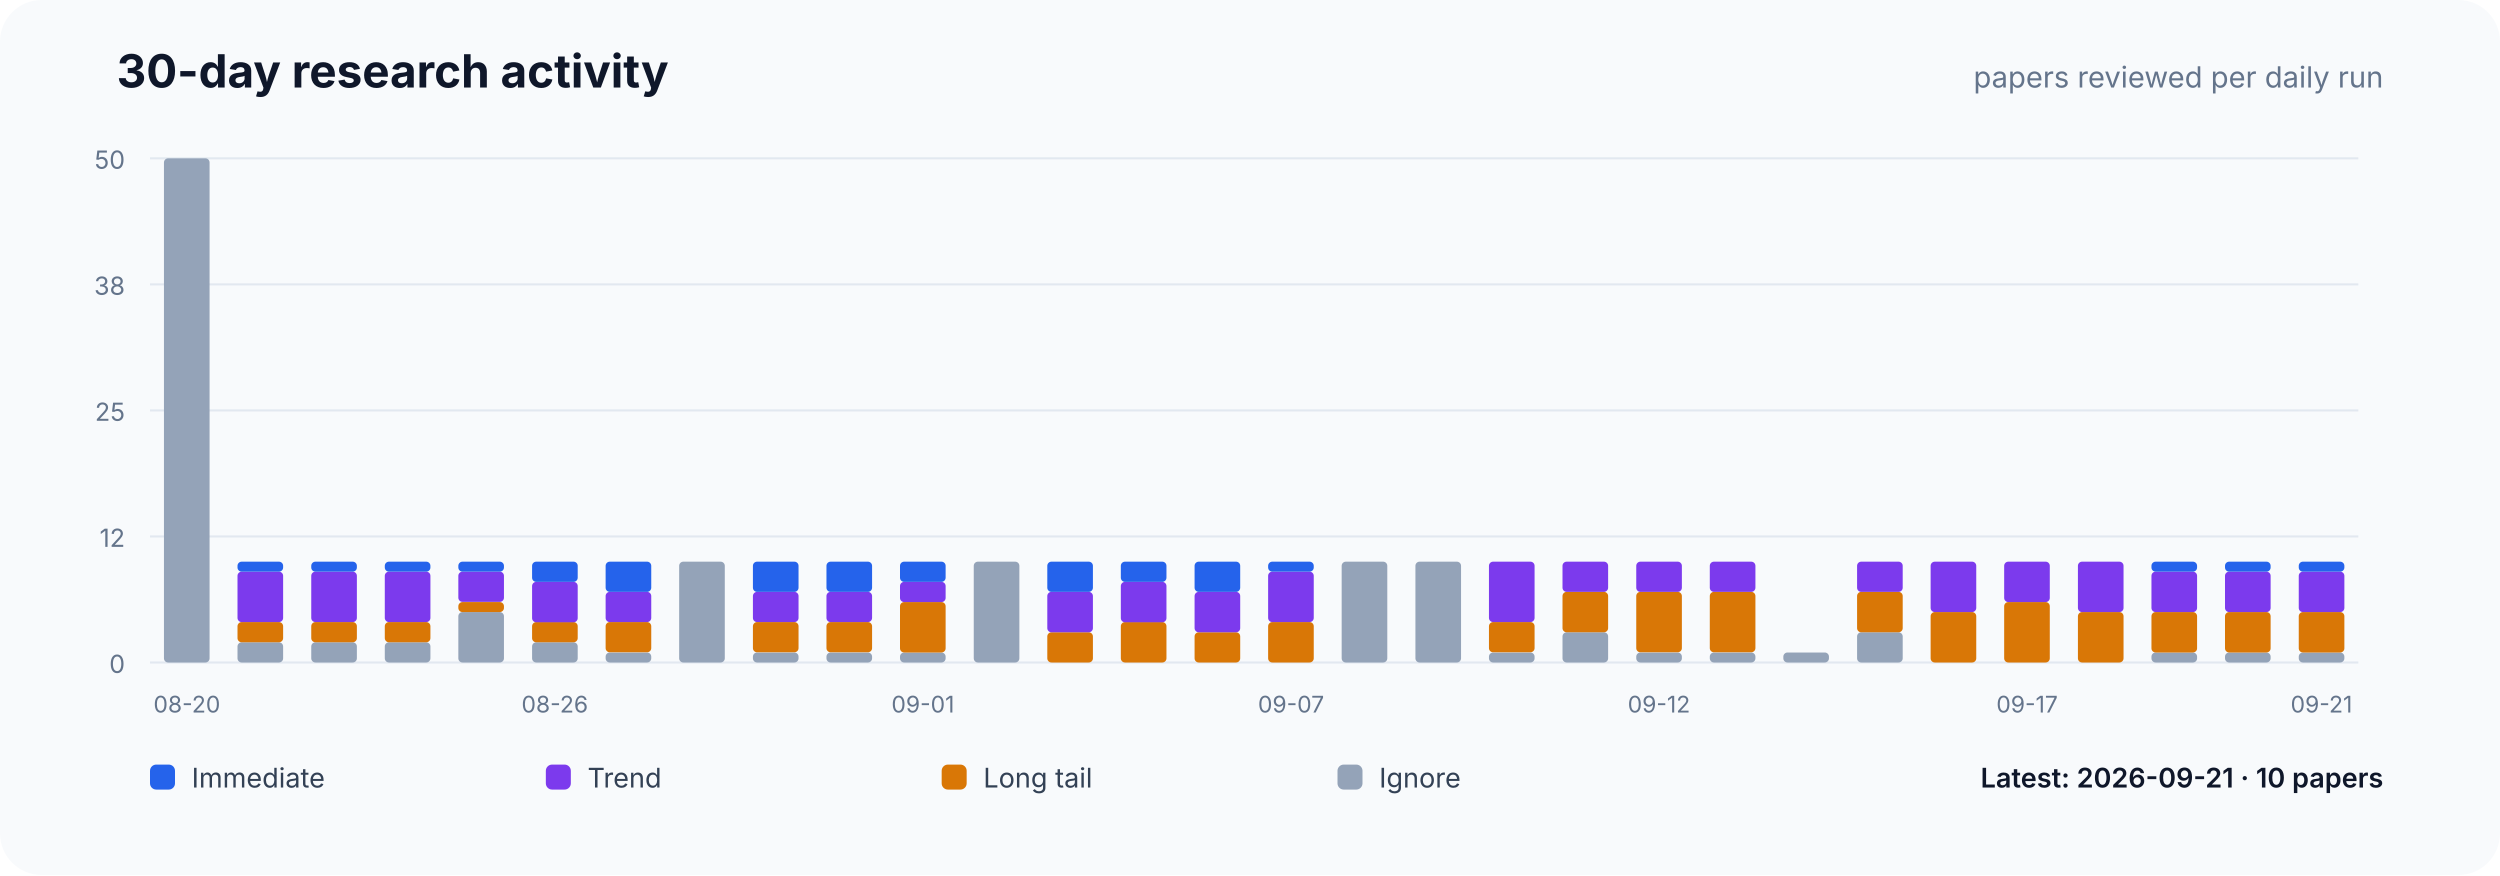
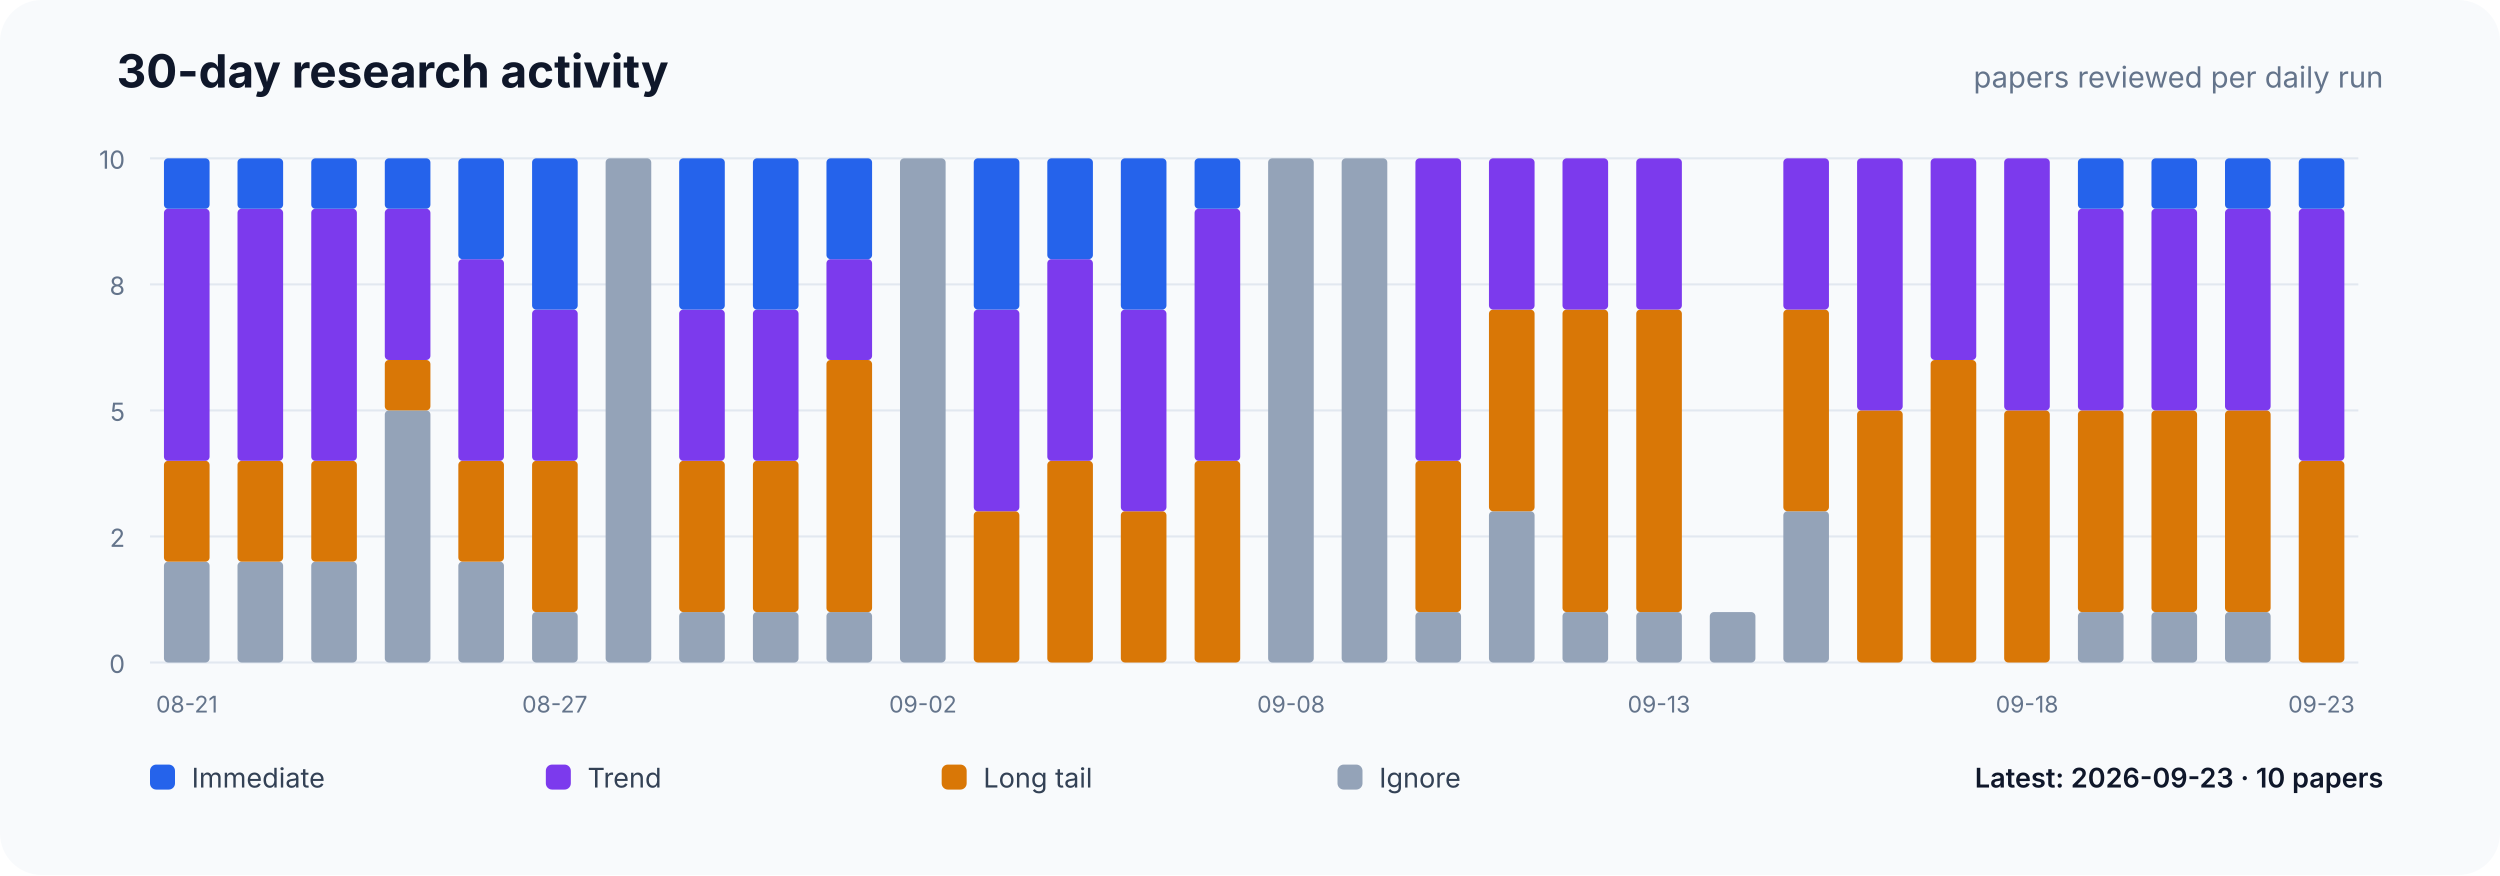
<svg xmlns="http://www.w3.org/2000/svg" width="1200" height="420" viewBox="0 0 1200 420" role="img" aria-labelledby="title desc">
  <rect width="1200" height="420" rx="20" fill="#f8fafc" />
  <text x="56" y="42" font-family="Inter,system-ui,sans-serif" font-size="22" font-weight="700" fill="#0f172a">30-day research activity</text>
  <text x="1144" y="42" text-anchor="end" font-family="Inter,system-ui,sans-serif" font-size="14" fill="#64748b">papers reviewed per daily run</text>
  <line x1="72" y1="318.0" x2="1132" y2="318.0" stroke="#e2e8f0" />
  <text x="60" y="323.0" text-anchor="end" font-family="Inter,system-ui,sans-serif" font-size="12" fill="#64748b">0</text>
  <line x1="72" y1="257.5" x2="1132" y2="257.5" stroke="#e2e8f0" />
-   <text x="60" y="262.5" text-anchor="end" font-family="Inter,system-ui,sans-serif" font-size="12" fill="#64748b">12</text>
+   <text x="60" y="262.5" text-anchor="end" font-family="Inter,system-ui,sans-serif" font-size="12" fill="#64748b">2</text>
  <line x1="72" y1="197.0" x2="1132" y2="197.0" stroke="#e2e8f0" />
-   <text x="60" y="202.0" text-anchor="end" font-family="Inter,system-ui,sans-serif" font-size="12" fill="#64748b">25</text>
+   <text x="60" y="202.0" text-anchor="end" font-family="Inter,system-ui,sans-serif" font-size="12" fill="#64748b">5</text>
  <line x1="72" y1="136.5" x2="1132" y2="136.5" stroke="#e2e8f0" />
-   <text x="60" y="141.5" text-anchor="end" font-family="Inter,system-ui,sans-serif" font-size="12" fill="#64748b">38</text>
+   <text x="60" y="141.5" text-anchor="end" font-family="Inter,system-ui,sans-serif" font-size="12" fill="#64748b">8</text>
  <line x1="72" y1="76.0" x2="1132" y2="76.0" stroke="#e2e8f0" />
-   <text x="60" y="81.0" text-anchor="end" font-family="Inter,system-ui,sans-serif" font-size="12" fill="#64748b">50</text>
-   <rect x="78.7" y="76.0" width="21.9" height="242.0" rx="2" fill="#94a3b8" />
-   <rect x="78.7" y="76.0" width="21.9" height="0.0" rx="2" fill="#d97706" />
-   <rect x="78.7" y="76.0" width="21.9" height="0.0" rx="2" fill="#7c3aed" />
-   <rect x="78.7" y="76.0" width="21.9" height="0.0" rx="2" fill="#2563eb" />
-   <text x="89.7" y="342" text-anchor="middle" font-family="Inter,system-ui,sans-serif" font-size="11" fill="#64748b">08-20</text>
-   <rect x="114.0" y="308.3" width="21.9" height="9.7" rx="2" fill="#94a3b8" />
-   <rect x="114.0" y="298.6" width="21.9" height="9.7" rx="2" fill="#d97706" />
-   <rect x="114.0" y="274.4" width="21.9" height="24.2" rx="2" fill="#7c3aed" />
-   <rect x="114.0" y="269.6" width="21.9" height="4.8" rx="2" fill="#2563eb" />
-   <rect x="149.4" y="308.3" width="21.9" height="9.7" rx="2" fill="#94a3b8" />
-   <rect x="149.4" y="298.6" width="21.9" height="9.7" rx="2" fill="#d97706" />
-   <rect x="149.4" y="274.4" width="21.9" height="24.2" rx="2" fill="#7c3aed" />
-   <rect x="149.4" y="269.6" width="21.9" height="4.8" rx="2" fill="#2563eb" />
-   <rect x="184.7" y="308.3" width="21.9" height="9.7" rx="2" fill="#94a3b8" />
-   <rect x="184.7" y="298.6" width="21.9" height="9.7" rx="2" fill="#d97706" />
-   <rect x="184.7" y="274.4" width="21.9" height="24.2" rx="2" fill="#7c3aed" />
-   <rect x="184.7" y="269.6" width="21.9" height="4.8" rx="2" fill="#2563eb" />
-   <rect x="220.0" y="293.8" width="21.9" height="24.2" rx="2" fill="#94a3b8" />
-   <rect x="220.0" y="289.0" width="21.9" height="4.8" rx="2" fill="#d97706" />
-   <rect x="220.0" y="274.4" width="21.9" height="14.5" rx="2" fill="#7c3aed" />
-   <rect x="220.0" y="269.6" width="21.9" height="4.8" rx="2" fill="#2563eb" />
-   <rect x="255.4" y="308.3" width="21.9" height="9.7" rx="2" fill="#94a3b8" />
-   <rect x="255.4" y="298.6" width="21.9" height="9.7" rx="2" fill="#d97706" />
-   <rect x="255.4" y="279.3" width="21.9" height="19.4" rx="2" fill="#7c3aed" />
-   <rect x="255.4" y="269.6" width="21.9" height="9.7" rx="2" fill="#2563eb" />
-   <text x="266.3" y="342" text-anchor="middle" font-family="Inter,system-ui,sans-serif" font-size="11" fill="#64748b">08-26</text>
-   <rect x="290.7" y="313.2" width="21.9" height="4.8" rx="2" fill="#94a3b8" />
-   <rect x="290.7" y="298.6" width="21.9" height="14.5" rx="2" fill="#d97706" />
-   <rect x="290.7" y="284.1" width="21.9" height="14.5" rx="2" fill="#7c3aed" />
-   <rect x="290.7" y="269.6" width="21.9" height="14.5" rx="2" fill="#2563eb" />
-   <rect x="326.0" y="269.6" width="21.9" height="48.4" rx="2" fill="#94a3b8" />
-   <rect x="326.0" y="269.6" width="21.9" height="0.0" rx="2" fill="#d97706" />
-   <rect x="326.0" y="269.6" width="21.9" height="0.0" rx="2" fill="#7c3aed" />
-   <rect x="326.0" y="269.6" width="21.9" height="0.0" rx="2" fill="#2563eb" />
-   <rect x="361.4" y="313.2" width="21.9" height="4.8" rx="2" fill="#94a3b8" />
-   <rect x="361.4" y="298.6" width="21.9" height="14.5" rx="2" fill="#d97706" />
-   <rect x="361.4" y="284.1" width="21.9" height="14.5" rx="2" fill="#7c3aed" />
-   <rect x="361.4" y="269.6" width="21.9" height="14.5" rx="2" fill="#2563eb" />
-   <rect x="396.7" y="313.2" width="21.9" height="4.8" rx="2" fill="#94a3b8" />
-   <rect x="396.7" y="298.6" width="21.9" height="14.5" rx="2" fill="#d97706" />
-   <rect x="396.7" y="284.1" width="21.9" height="14.5" rx="2" fill="#7c3aed" />
-   <rect x="396.7" y="269.6" width="21.9" height="14.5" rx="2" fill="#2563eb" />
-   <rect x="432.0" y="313.2" width="21.9" height="4.8" rx="2" fill="#94a3b8" />
-   <rect x="432.0" y="289.0" width="21.9" height="24.2" rx="2" fill="#d97706" />
-   <rect x="432.0" y="279.3" width="21.9" height="9.7" rx="2" fill="#7c3aed" />
-   <rect x="432.0" y="269.6" width="21.9" height="9.7" rx="2" fill="#2563eb" />
-   <text x="443.0" y="342" text-anchor="middle" font-family="Inter,system-ui,sans-serif" font-size="11" fill="#64748b">09-01</text>
-   <rect x="467.4" y="269.6" width="21.9" height="48.4" rx="2" fill="#94a3b8" />
-   <rect x="467.4" y="269.6" width="21.9" height="0.0" rx="2" fill="#d97706" />
-   <rect x="467.4" y="269.6" width="21.9" height="0.0" rx="2" fill="#7c3aed" />
-   <rect x="467.4" y="269.6" width="21.9" height="0.0" rx="2" fill="#2563eb" />
+   <text x="60" y="81.0" text-anchor="end" font-family="Inter,system-ui,sans-serif" font-size="12" fill="#64748b">10</text>
+   <rect x="78.7" y="269.6" width="21.9" height="48.4" rx="2" fill="#94a3b8" />
+   <rect x="78.7" y="221.2" width="21.9" height="48.4" rx="2" fill="#d97706" />
+   <rect x="78.7" y="100.2" width="21.9" height="121.0" rx="2" fill="#7c3aed" />
+   <rect x="78.7" y="76.0" width="21.9" height="24.2" rx="2" fill="#2563eb" />
+   <text x="89.7" y="342" text-anchor="middle" font-family="Inter,system-ui,sans-serif" font-size="11" fill="#64748b">08-21</text>
+   <rect x="114.0" y="269.6" width="21.9" height="48.4" rx="2" fill="#94a3b8" />
+   <rect x="114.0" y="221.2" width="21.9" height="48.4" rx="2" fill="#d97706" />
+   <rect x="114.0" y="100.2" width="21.9" height="121.0" rx="2" fill="#7c3aed" />
+   <rect x="114.0" y="76.0" width="21.9" height="24.2" rx="2" fill="#2563eb" />
+   <rect x="149.4" y="269.6" width="21.9" height="48.4" rx="2" fill="#94a3b8" />
+   <rect x="149.4" y="221.2" width="21.9" height="48.4" rx="2" fill="#d97706" />
+   <rect x="149.4" y="100.2" width="21.9" height="121.0" rx="2" fill="#7c3aed" />
+   <rect x="149.4" y="76.0" width="21.9" height="24.2" rx="2" fill="#2563eb" />
+   <rect x="184.7" y="197.0" width="21.9" height="121.0" rx="2" fill="#94a3b8" />
+   <rect x="184.7" y="172.8" width="21.9" height="24.2" rx="2" fill="#d97706" />
+   <rect x="184.7" y="100.2" width="21.9" height="72.6" rx="2" fill="#7c3aed" />
+   <rect x="184.7" y="76.0" width="21.9" height="24.2" rx="2" fill="#2563eb" />
+   <rect x="220.0" y="269.6" width="21.9" height="48.4" rx="2" fill="#94a3b8" />
+   <rect x="220.0" y="221.2" width="21.9" height="48.4" rx="2" fill="#d97706" />
+   <rect x="220.0" y="124.4" width="21.9" height="96.8" rx="2" fill="#7c3aed" />
+   <rect x="220.0" y="76.0" width="21.9" height="48.4" rx="2" fill="#2563eb" />
+   <rect x="255.4" y="293.8" width="21.9" height="24.2" rx="2" fill="#94a3b8" />
+   <rect x="255.4" y="221.2" width="21.9" height="72.6" rx="2" fill="#d97706" />
+   <rect x="255.4" y="148.6" width="21.9" height="72.6" rx="2" fill="#7c3aed" />
+   <rect x="255.4" y="76.0" width="21.9" height="72.6" rx="2" fill="#2563eb" />
+   <text x="266.3" y="342" text-anchor="middle" font-family="Inter,system-ui,sans-serif" font-size="11" fill="#64748b">08-27</text>
+   <rect x="290.7" y="76.0" width="21.9" height="242.0" rx="2" fill="#94a3b8" />
+   <rect x="290.7" y="76.0" width="21.9" height="0.0" rx="2" fill="#d97706" />
+   <rect x="290.7" y="76.0" width="21.9" height="0.0" rx="2" fill="#7c3aed" />
+   <rect x="290.7" y="76.0" width="21.9" height="0.0" rx="2" fill="#2563eb" />
+   <rect x="326.0" y="293.8" width="21.9" height="24.2" rx="2" fill="#94a3b8" />
+   <rect x="326.0" y="221.2" width="21.9" height="72.6" rx="2" fill="#d97706" />
+   <rect x="326.0" y="148.6" width="21.9" height="72.6" rx="2" fill="#7c3aed" />
+   <rect x="326.0" y="76.0" width="21.9" height="72.6" rx="2" fill="#2563eb" />
+   <rect x="361.4" y="293.8" width="21.9" height="24.2" rx="2" fill="#94a3b8" />
+   <rect x="361.4" y="221.2" width="21.9" height="72.6" rx="2" fill="#d97706" />
+   <rect x="361.4" y="148.6" width="21.9" height="72.6" rx="2" fill="#7c3aed" />
+   <rect x="361.4" y="76.0" width="21.9" height="72.6" rx="2" fill="#2563eb" />
+   <rect x="396.7" y="293.8" width="21.9" height="24.2" rx="2" fill="#94a3b8" />
+   <rect x="396.7" y="172.8" width="21.9" height="121.0" rx="2" fill="#d97706" />
+   <rect x="396.7" y="124.4" width="21.9" height="48.4" rx="2" fill="#7c3aed" />
+   <rect x="396.7" y="76.0" width="21.9" height="48.4" rx="2" fill="#2563eb" />
+   <rect x="432.0" y="76.0" width="21.9" height="242.0" rx="2" fill="#94a3b8" />
+   <rect x="432.0" y="76.0" width="21.9" height="0.0" rx="2" fill="#d97706" />
+   <rect x="432.0" y="76.0" width="21.9" height="0.0" rx="2" fill="#7c3aed" />
+   <rect x="432.0" y="76.0" width="21.9" height="0.0" rx="2" fill="#2563eb" />
+   <text x="443.0" y="342" text-anchor="middle" font-family="Inter,system-ui,sans-serif" font-size="11" fill="#64748b">09-02</text>
+   <rect x="467.4" y="318.0" width="21.9" height="0.0" rx="2" fill="#94a3b8" />
+   <rect x="467.4" y="245.4" width="21.9" height="72.6" rx="2" fill="#d97706" />
+   <rect x="467.4" y="148.6" width="21.9" height="96.8" rx="2" fill="#7c3aed" />
+   <rect x="467.4" y="76.0" width="21.9" height="72.6" rx="2" fill="#2563eb" />
  <rect x="502.7" y="318.0" width="21.9" height="0.0" rx="2" fill="#94a3b8" />
-   <rect x="502.7" y="303.5" width="21.9" height="14.5" rx="2" fill="#d97706" />
-   <rect x="502.7" y="284.1" width="21.9" height="19.4" rx="2" fill="#7c3aed" />
-   <rect x="502.7" y="269.6" width="21.9" height="14.5" rx="2" fill="#2563eb" />
+   <rect x="502.7" y="221.2" width="21.9" height="96.8" rx="2" fill="#d97706" />
+   <rect x="502.7" y="124.4" width="21.9" height="96.8" rx="2" fill="#7c3aed" />
+   <rect x="502.7" y="76.0" width="21.9" height="48.4" rx="2" fill="#2563eb" />
  <rect x="538.0" y="318.0" width="21.9" height="0.0" rx="2" fill="#94a3b8" />
-   <rect x="538.0" y="298.6" width="21.9" height="19.4" rx="2" fill="#d97706" />
-   <rect x="538.0" y="279.3" width="21.9" height="19.4" rx="2" fill="#7c3aed" />
-   <rect x="538.0" y="269.6" width="21.9" height="9.7" rx="2" fill="#2563eb" />
+   <rect x="538.0" y="245.4" width="21.9" height="72.6" rx="2" fill="#d97706" />
+   <rect x="538.0" y="148.6" width="21.9" height="96.8" rx="2" fill="#7c3aed" />
+   <rect x="538.0" y="76.0" width="21.9" height="72.6" rx="2" fill="#2563eb" />
  <rect x="573.4" y="318.0" width="21.9" height="0.0" rx="2" fill="#94a3b8" />
-   <rect x="573.4" y="303.5" width="21.9" height="14.5" rx="2" fill="#d97706" />
-   <rect x="573.4" y="284.1" width="21.9" height="19.4" rx="2" fill="#7c3aed" />
-   <rect x="573.4" y="269.6" width="21.9" height="14.5" rx="2" fill="#2563eb" />
-   <rect x="608.7" y="318.0" width="21.9" height="0.0" rx="2" fill="#94a3b8" />
-   <rect x="608.7" y="298.6" width="21.9" height="19.4" rx="2" fill="#d97706" />
-   <rect x="608.7" y="274.4" width="21.9" height="24.2" rx="2" fill="#7c3aed" />
-   <rect x="608.7" y="269.6" width="21.9" height="4.8" rx="2" fill="#2563eb" />
-   <text x="619.7" y="342" text-anchor="middle" font-family="Inter,system-ui,sans-serif" font-size="11" fill="#64748b">09-07</text>
-   <rect x="644.0" y="269.6" width="21.9" height="48.4" rx="2" fill="#94a3b8" />
-   <rect x="644.0" y="269.6" width="21.9" height="0.0" rx="2" fill="#d97706" />
-   <rect x="644.0" y="269.6" width="21.9" height="0.0" rx="2" fill="#7c3aed" />
-   <rect x="644.0" y="269.6" width="21.9" height="0.0" rx="2" fill="#2563eb" />
-   <rect x="679.4" y="269.6" width="21.9" height="48.4" rx="2" fill="#94a3b8" />
-   <rect x="679.4" y="269.6" width="21.9" height="0.0" rx="2" fill="#d97706" />
-   <rect x="679.4" y="269.6" width="21.9" height="0.0" rx="2" fill="#7c3aed" />
-   <rect x="679.4" y="269.6" width="21.9" height="0.0" rx="2" fill="#2563eb" />
-   <rect x="714.7" y="313.2" width="21.9" height="4.8" rx="2" fill="#94a3b8" />
-   <rect x="714.7" y="298.6" width="21.9" height="14.5" rx="2" fill="#d97706" />
-   <rect x="714.7" y="269.6" width="21.9" height="29.0" rx="2" fill="#7c3aed" />
-   <rect x="714.7" y="269.6" width="21.9" height="0.0" rx="2" fill="#2563eb" />
-   <rect x="750.0" y="303.5" width="21.9" height="14.5" rx="2" fill="#94a3b8" />
-   <rect x="750.0" y="284.1" width="21.9" height="19.4" rx="2" fill="#d97706" />
-   <rect x="750.0" y="269.6" width="21.9" height="14.5" rx="2" fill="#7c3aed" />
-   <rect x="750.0" y="269.6" width="21.9" height="0.0" rx="2" fill="#2563eb" />
-   <rect x="785.4" y="313.2" width="21.9" height="4.8" rx="2" fill="#94a3b8" />
-   <rect x="785.4" y="284.1" width="21.9" height="29.0" rx="2" fill="#d97706" />
-   <rect x="785.4" y="269.6" width="21.9" height="14.5" rx="2" fill="#7c3aed" />
-   <rect x="785.4" y="269.6" width="21.9" height="0.0" rx="2" fill="#2563eb" />
-   <text x="796.3" y="342" text-anchor="middle" font-family="Inter,system-ui,sans-serif" font-size="11" fill="#64748b">09-12</text>
-   <rect x="820.7" y="313.2" width="21.9" height="4.8" rx="2" fill="#94a3b8" />
-   <rect x="820.7" y="284.1" width="21.9" height="29.0" rx="2" fill="#d97706" />
-   <rect x="820.7" y="269.6" width="21.9" height="14.5" rx="2" fill="#7c3aed" />
-   <rect x="820.7" y="269.6" width="21.9" height="0.0" rx="2" fill="#2563eb" />
-   <rect x="856.0" y="313.2" width="21.9" height="4.8" rx="2" fill="#94a3b8" />
-   <rect x="856.0" y="313.2" width="21.9" height="0.0" rx="2" fill="#d97706" />
-   <rect x="856.0" y="313.2" width="21.9" height="0.0" rx="2" fill="#7c3aed" />
-   <rect x="856.0" y="313.2" width="21.9" height="0.0" rx="2" fill="#2563eb" />
-   <rect x="891.4" y="303.5" width="21.9" height="14.5" rx="2" fill="#94a3b8" />
-   <rect x="891.4" y="284.1" width="21.9" height="19.4" rx="2" fill="#d97706" />
-   <rect x="891.4" y="269.6" width="21.9" height="14.5" rx="2" fill="#7c3aed" />
-   <rect x="891.4" y="269.6" width="21.9" height="0.0" rx="2" fill="#2563eb" />
+   <rect x="573.4" y="221.2" width="21.9" height="96.8" rx="2" fill="#d97706" />
+   <rect x="573.4" y="100.2" width="21.9" height="121.0" rx="2" fill="#7c3aed" />
+   <rect x="573.4" y="76.0" width="21.9" height="24.2" rx="2" fill="#2563eb" />
+   <rect x="608.7" y="76.0" width="21.9" height="242.0" rx="2" fill="#94a3b8" />
+   <rect x="608.7" y="76.0" width="21.9" height="0.0" rx="2" fill="#d97706" />
+   <rect x="608.7" y="76.0" width="21.9" height="0.0" rx="2" fill="#7c3aed" />
+   <rect x="608.7" y="76.0" width="21.9" height="0.0" rx="2" fill="#2563eb" />
+   <text x="619.7" y="342" text-anchor="middle" font-family="Inter,system-ui,sans-serif" font-size="11" fill="#64748b">09-08</text>
+   <rect x="644.0" y="76.0" width="21.9" height="242.0" rx="2" fill="#94a3b8" />
+   <rect x="644.0" y="76.0" width="21.9" height="0.0" rx="2" fill="#d97706" />
+   <rect x="644.0" y="76.0" width="21.9" height="0.0" rx="2" fill="#7c3aed" />
+   <rect x="644.0" y="76.0" width="21.9" height="0.0" rx="2" fill="#2563eb" />
+   <rect x="679.4" y="293.8" width="21.9" height="24.2" rx="2" fill="#94a3b8" />
+   <rect x="679.4" y="221.2" width="21.9" height="72.6" rx="2" fill="#d97706" />
+   <rect x="679.4" y="76.0" width="21.9" height="145.2" rx="2" fill="#7c3aed" />
+   <rect x="679.4" y="76.0" width="21.9" height="0.0" rx="2" fill="#2563eb" />
+   <rect x="714.7" y="245.4" width="21.9" height="72.6" rx="2" fill="#94a3b8" />
+   <rect x="714.7" y="148.6" width="21.9" height="96.8" rx="2" fill="#d97706" />
+   <rect x="714.7" y="76.0" width="21.9" height="72.6" rx="2" fill="#7c3aed" />
+   <rect x="714.7" y="76.0" width="21.9" height="0.0" rx="2" fill="#2563eb" />
+   <rect x="750.0" y="293.8" width="21.9" height="24.2" rx="2" fill="#94a3b8" />
+   <rect x="750.0" y="148.6" width="21.9" height="145.2" rx="2" fill="#d97706" />
+   <rect x="750.0" y="76.0" width="21.9" height="72.6" rx="2" fill="#7c3aed" />
+   <rect x="750.0" y="76.0" width="21.9" height="0.0" rx="2" fill="#2563eb" />
+   <rect x="785.4" y="293.8" width="21.9" height="24.2" rx="2" fill="#94a3b8" />
+   <rect x="785.4" y="148.6" width="21.9" height="145.2" rx="2" fill="#d97706" />
+   <rect x="785.4" y="76.0" width="21.9" height="72.6" rx="2" fill="#7c3aed" />
+   <rect x="785.4" y="76.0" width="21.9" height="0.0" rx="2" fill="#2563eb" />
+   <text x="796.3" y="342" text-anchor="middle" font-family="Inter,system-ui,sans-serif" font-size="11" fill="#64748b">09-13</text>
+   <rect x="820.7" y="293.8" width="21.9" height="24.2" rx="2" fill="#94a3b8" />
+   <rect x="820.7" y="293.8" width="21.9" height="0.0" rx="2" fill="#d97706" />
+   <rect x="820.7" y="293.8" width="21.9" height="0.0" rx="2" fill="#7c3aed" />
+   <rect x="820.7" y="293.8" width="21.9" height="0.0" rx="2" fill="#2563eb" />
+   <rect x="856.0" y="245.4" width="21.9" height="72.6" rx="2" fill="#94a3b8" />
+   <rect x="856.0" y="148.6" width="21.9" height="96.8" rx="2" fill="#d97706" />
+   <rect x="856.0" y="76.0" width="21.9" height="72.6" rx="2" fill="#7c3aed" />
+   <rect x="856.0" y="76.0" width="21.9" height="0.0" rx="2" fill="#2563eb" />
+   <rect x="891.4" y="318.0" width="21.9" height="0.0" rx="2" fill="#94a3b8" />
+   <rect x="891.4" y="197.0" width="21.9" height="121.0" rx="2" fill="#d97706" />
+   <rect x="891.4" y="76.0" width="21.9" height="121.0" rx="2" fill="#7c3aed" />
+   <rect x="891.4" y="76.0" width="21.9" height="0.0" rx="2" fill="#2563eb" />
  <rect x="926.7" y="318.0" width="21.9" height="0.0" rx="2" fill="#94a3b8" />
-   <rect x="926.7" y="293.8" width="21.9" height="24.2" rx="2" fill="#d97706" />
-   <rect x="926.7" y="269.6" width="21.9" height="24.2" rx="2" fill="#7c3aed" />
-   <rect x="926.7" y="269.6" width="21.9" height="0.0" rx="2" fill="#2563eb" />
+   <rect x="926.7" y="172.8" width="21.9" height="145.2" rx="2" fill="#d97706" />
+   <rect x="926.7" y="76.0" width="21.9" height="96.8" rx="2" fill="#7c3aed" />
+   <rect x="926.7" y="76.0" width="21.9" height="0.0" rx="2" fill="#2563eb" />
  <rect x="962.0" y="318.0" width="21.9" height="0.0" rx="2" fill="#94a3b8" />
-   <rect x="962.0" y="289.0" width="21.9" height="29.0" rx="2" fill="#d97706" />
-   <rect x="962.0" y="269.6" width="21.9" height="19.4" rx="2" fill="#7c3aed" />
-   <rect x="962.0" y="269.6" width="21.9" height="0.0" rx="2" fill="#2563eb" />
-   <text x="973.0" y="342" text-anchor="middle" font-family="Inter,system-ui,sans-serif" font-size="11" fill="#64748b">09-17</text>
-   <rect x="997.4" y="318.0" width="21.9" height="0.0" rx="2" fill="#94a3b8" />
-   <rect x="997.4" y="293.8" width="21.9" height="24.2" rx="2" fill="#d97706" />
-   <rect x="997.4" y="269.6" width="21.9" height="24.2" rx="2" fill="#7c3aed" />
-   <rect x="997.4" y="269.6" width="21.9" height="0.0" rx="2" fill="#2563eb" />
-   <rect x="1032.7" y="313.2" width="21.9" height="4.8" rx="2" fill="#94a3b8" />
-   <rect x="1032.7" y="293.8" width="21.9" height="19.4" rx="2" fill="#d97706" />
-   <rect x="1032.7" y="274.4" width="21.9" height="19.4" rx="2" fill="#7c3aed" />
-   <rect x="1032.7" y="269.6" width="21.9" height="4.8" rx="2" fill="#2563eb" />
-   <rect x="1068.0" y="313.2" width="21.9" height="4.8" rx="2" fill="#94a3b8" />
-   <rect x="1068.0" y="293.8" width="21.9" height="19.4" rx="2" fill="#d97706" />
-   <rect x="1068.0" y="274.4" width="21.9" height="19.4" rx="2" fill="#7c3aed" />
-   <rect x="1068.0" y="269.6" width="21.9" height="4.8" rx="2" fill="#2563eb" />
-   <rect x="1103.4" y="313.2" width="21.9" height="4.8" rx="2" fill="#94a3b8" />
-   <rect x="1103.4" y="293.8" width="21.9" height="19.4" rx="2" fill="#d97706" />
-   <rect x="1103.4" y="274.4" width="21.9" height="19.4" rx="2" fill="#7c3aed" />
-   <rect x="1103.4" y="269.6" width="21.9" height="4.8" rx="2" fill="#2563eb" />
-   <text x="1114.3" y="342" text-anchor="middle" font-family="Inter,system-ui,sans-serif" font-size="11" fill="#64748b">09-21</text>
+   <rect x="962.0" y="197.0" width="21.9" height="121.0" rx="2" fill="#d97706" />
+   <rect x="962.0" y="76.0" width="21.9" height="121.0" rx="2" fill="#7c3aed" />
+   <rect x="962.0" y="76.0" width="21.9" height="0.0" rx="2" fill="#2563eb" />
+   <text x="973.0" y="342" text-anchor="middle" font-family="Inter,system-ui,sans-serif" font-size="11" fill="#64748b">09-18</text>
+   <rect x="997.4" y="293.8" width="21.9" height="24.2" rx="2" fill="#94a3b8" />
+   <rect x="997.4" y="197.0" width="21.9" height="96.8" rx="2" fill="#d97706" />
+   <rect x="997.4" y="100.2" width="21.9" height="96.8" rx="2" fill="#7c3aed" />
+   <rect x="997.4" y="76.0" width="21.9" height="24.2" rx="2" fill="#2563eb" />
+   <rect x="1032.7" y="293.8" width="21.9" height="24.2" rx="2" fill="#94a3b8" />
+   <rect x="1032.7" y="197.0" width="21.9" height="96.8" rx="2" fill="#d97706" />
+   <rect x="1032.7" y="100.2" width="21.9" height="96.8" rx="2" fill="#7c3aed" />
+   <rect x="1032.7" y="76.0" width="21.9" height="24.2" rx="2" fill="#2563eb" />
+   <rect x="1068.0" y="293.8" width="21.9" height="24.2" rx="2" fill="#94a3b8" />
+   <rect x="1068.0" y="197.0" width="21.9" height="96.8" rx="2" fill="#d97706" />
+   <rect x="1068.0" y="100.2" width="21.9" height="96.8" rx="2" fill="#7c3aed" />
+   <rect x="1068.0" y="76.0" width="21.9" height="24.2" rx="2" fill="#2563eb" />
+   <rect x="1103.4" y="318.0" width="21.9" height="0.0" rx="2" fill="#94a3b8" />
+   <rect x="1103.4" y="221.2" width="21.9" height="96.8" rx="2" fill="#d97706" />
+   <rect x="1103.4" y="100.2" width="21.9" height="121.0" rx="2" fill="#7c3aed" />
+   <rect x="1103.4" y="76.0" width="21.9" height="24.2" rx="2" fill="#2563eb" />
+   <text x="1114.3" y="342" text-anchor="middle" font-family="Inter,system-ui,sans-serif" font-size="11" fill="#64748b">09-23</text>
  <rect x="72" y="367" width="12" height="12" rx="3" fill="#2563eb" />
  <text x="92" y="378" font-family="Inter,system-ui,sans-serif" font-size="13" fill="#334155">Immediate</text>
  <rect x="262" y="367" width="12" height="12" rx="3" fill="#7c3aed" />
  <text x="282" y="378" font-family="Inter,system-ui,sans-serif" font-size="13" fill="#334155">Trend</text>
  <rect x="452" y="367" width="12" height="12" rx="3" fill="#d97706" />
  <text x="472" y="378" font-family="Inter,system-ui,sans-serif" font-size="13" fill="#334155">Long tail</text>
  <rect x="642" y="367" width="12" height="12" rx="3" fill="#94a3b8" />
  <text x="662" y="378" font-family="Inter,system-ui,sans-serif" font-size="13" fill="#334155">Ignore</text>
-   <text x="1144" y="378" text-anchor="end" font-family="Inter,system-ui,sans-serif" font-size="13" font-weight="600" fill="#0f172a">Latest: 2026-09-21 · 10 papers</text>
+   <text x="1144" y="378" text-anchor="end" font-family="Inter,system-ui,sans-serif" font-size="13" font-weight="600" fill="#0f172a">Latest: 2026-09-23 · 10 papers</text>
</svg>
